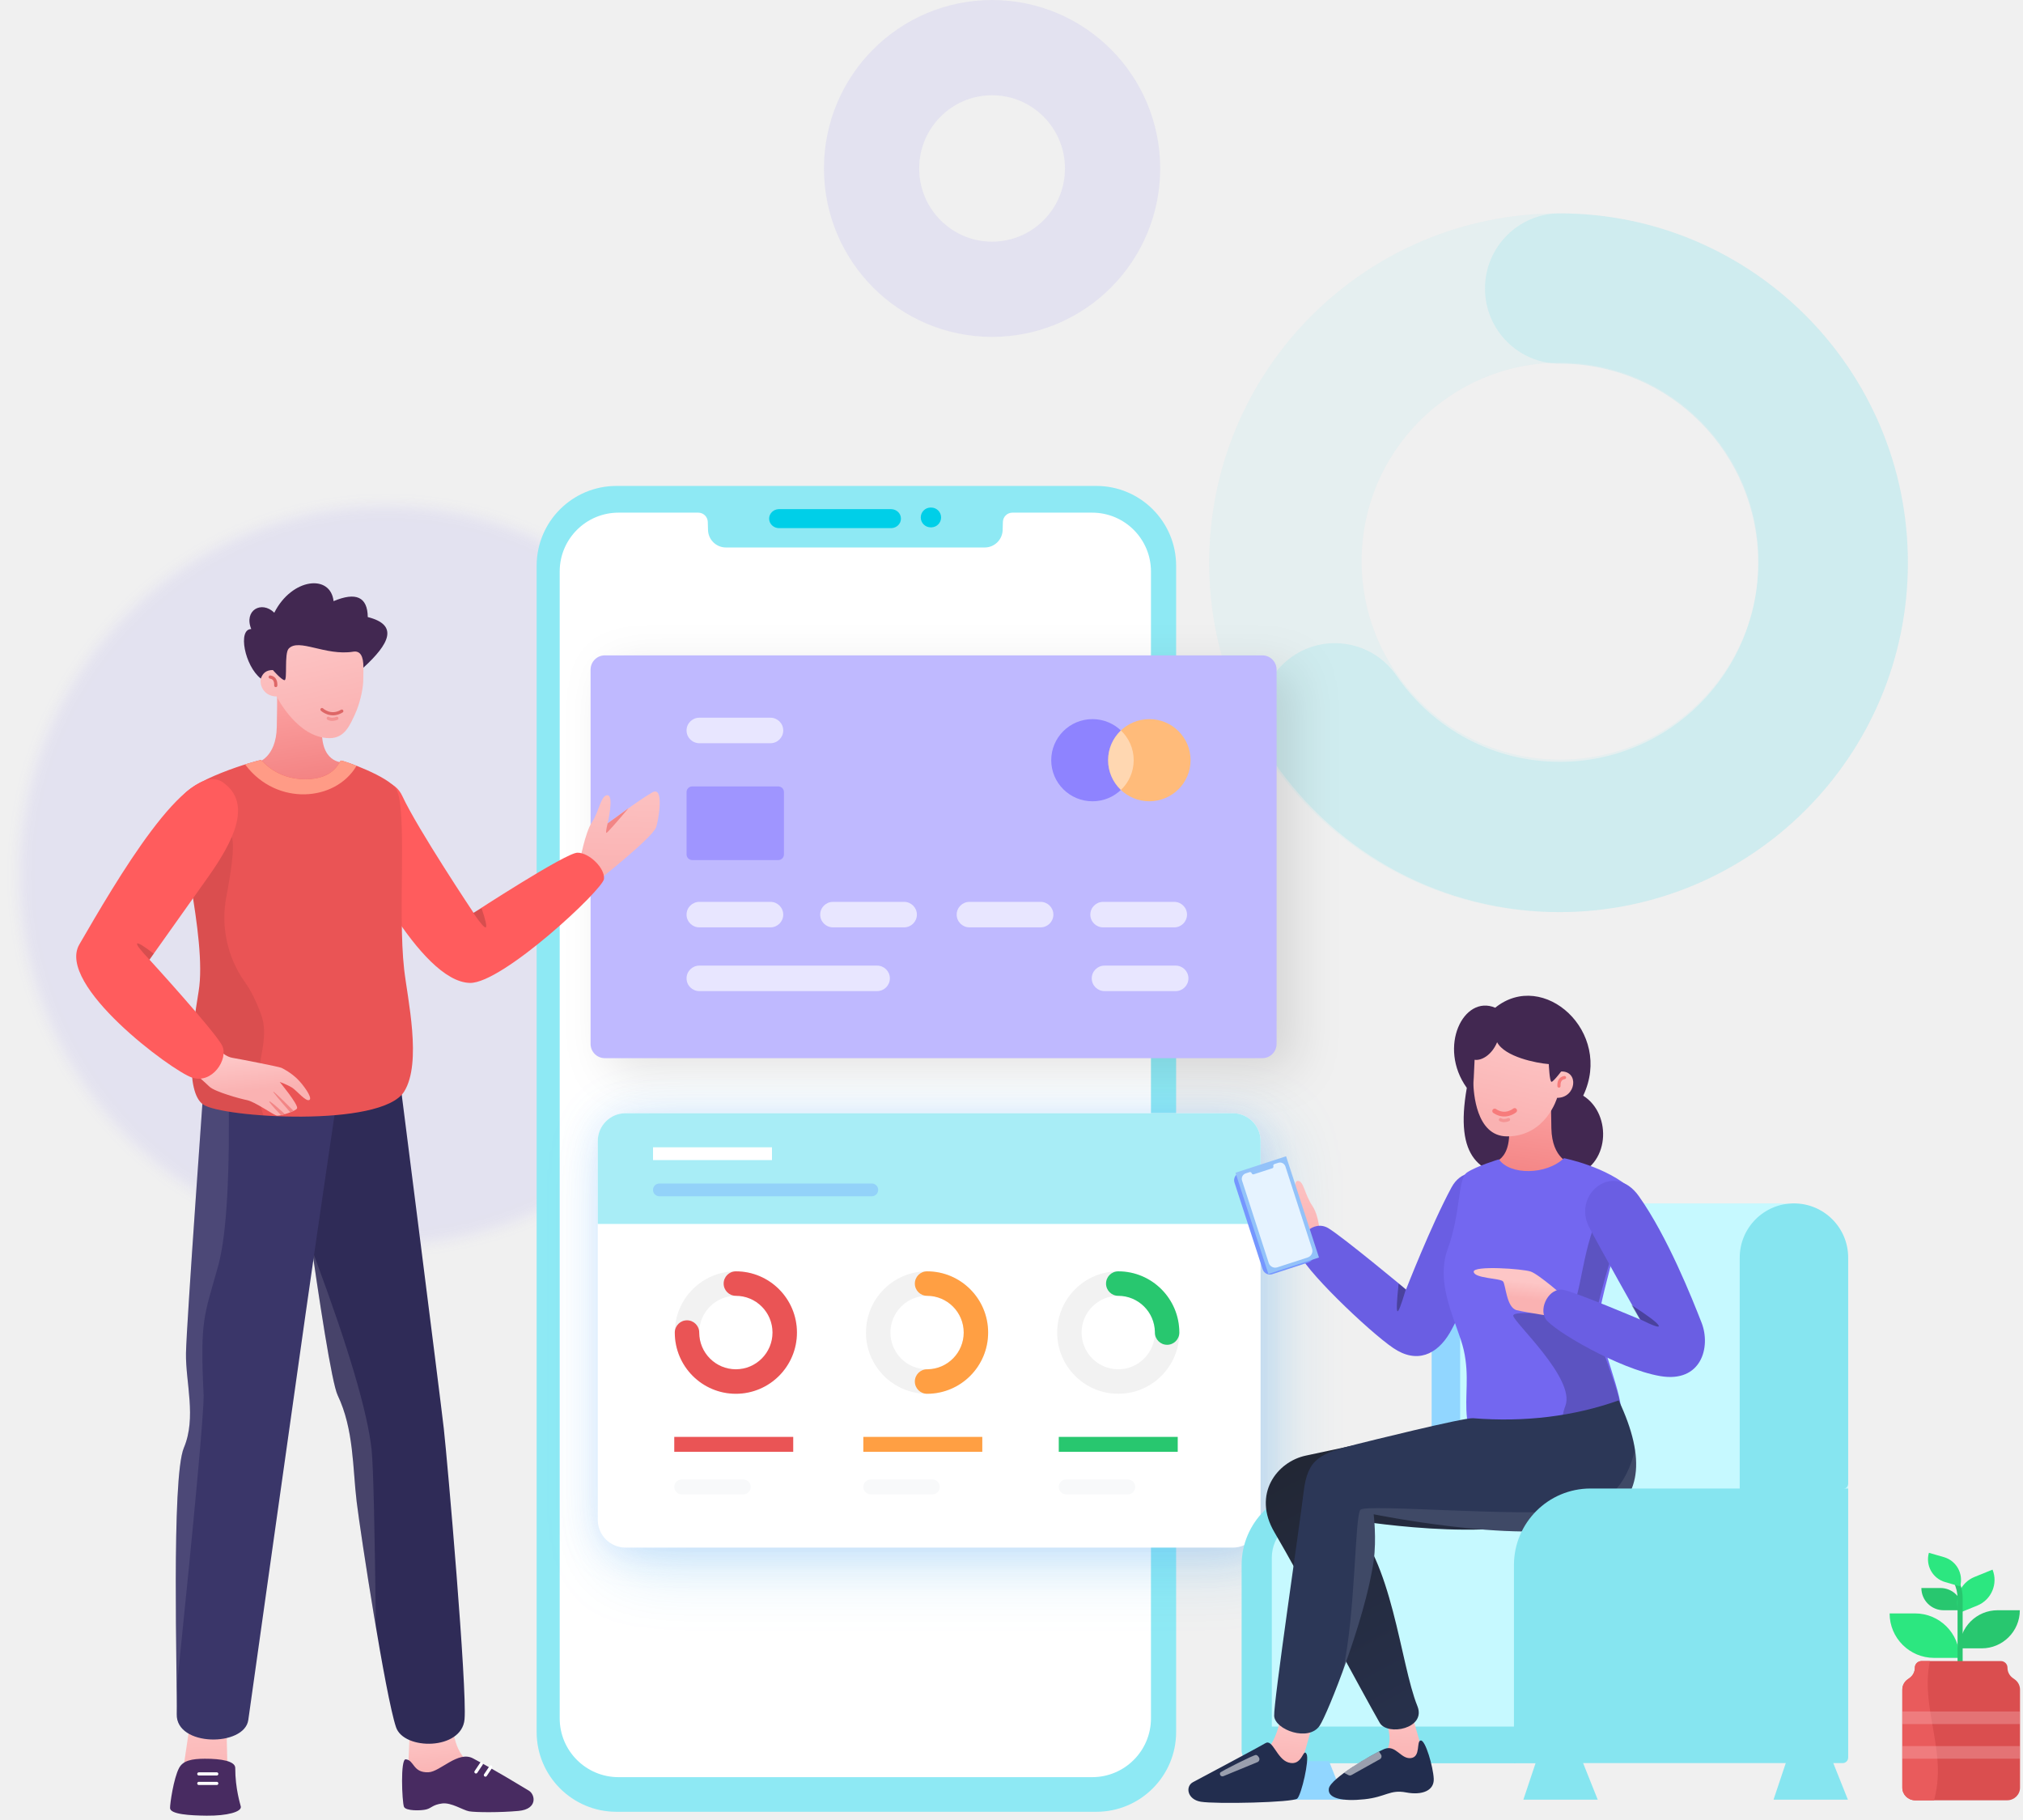
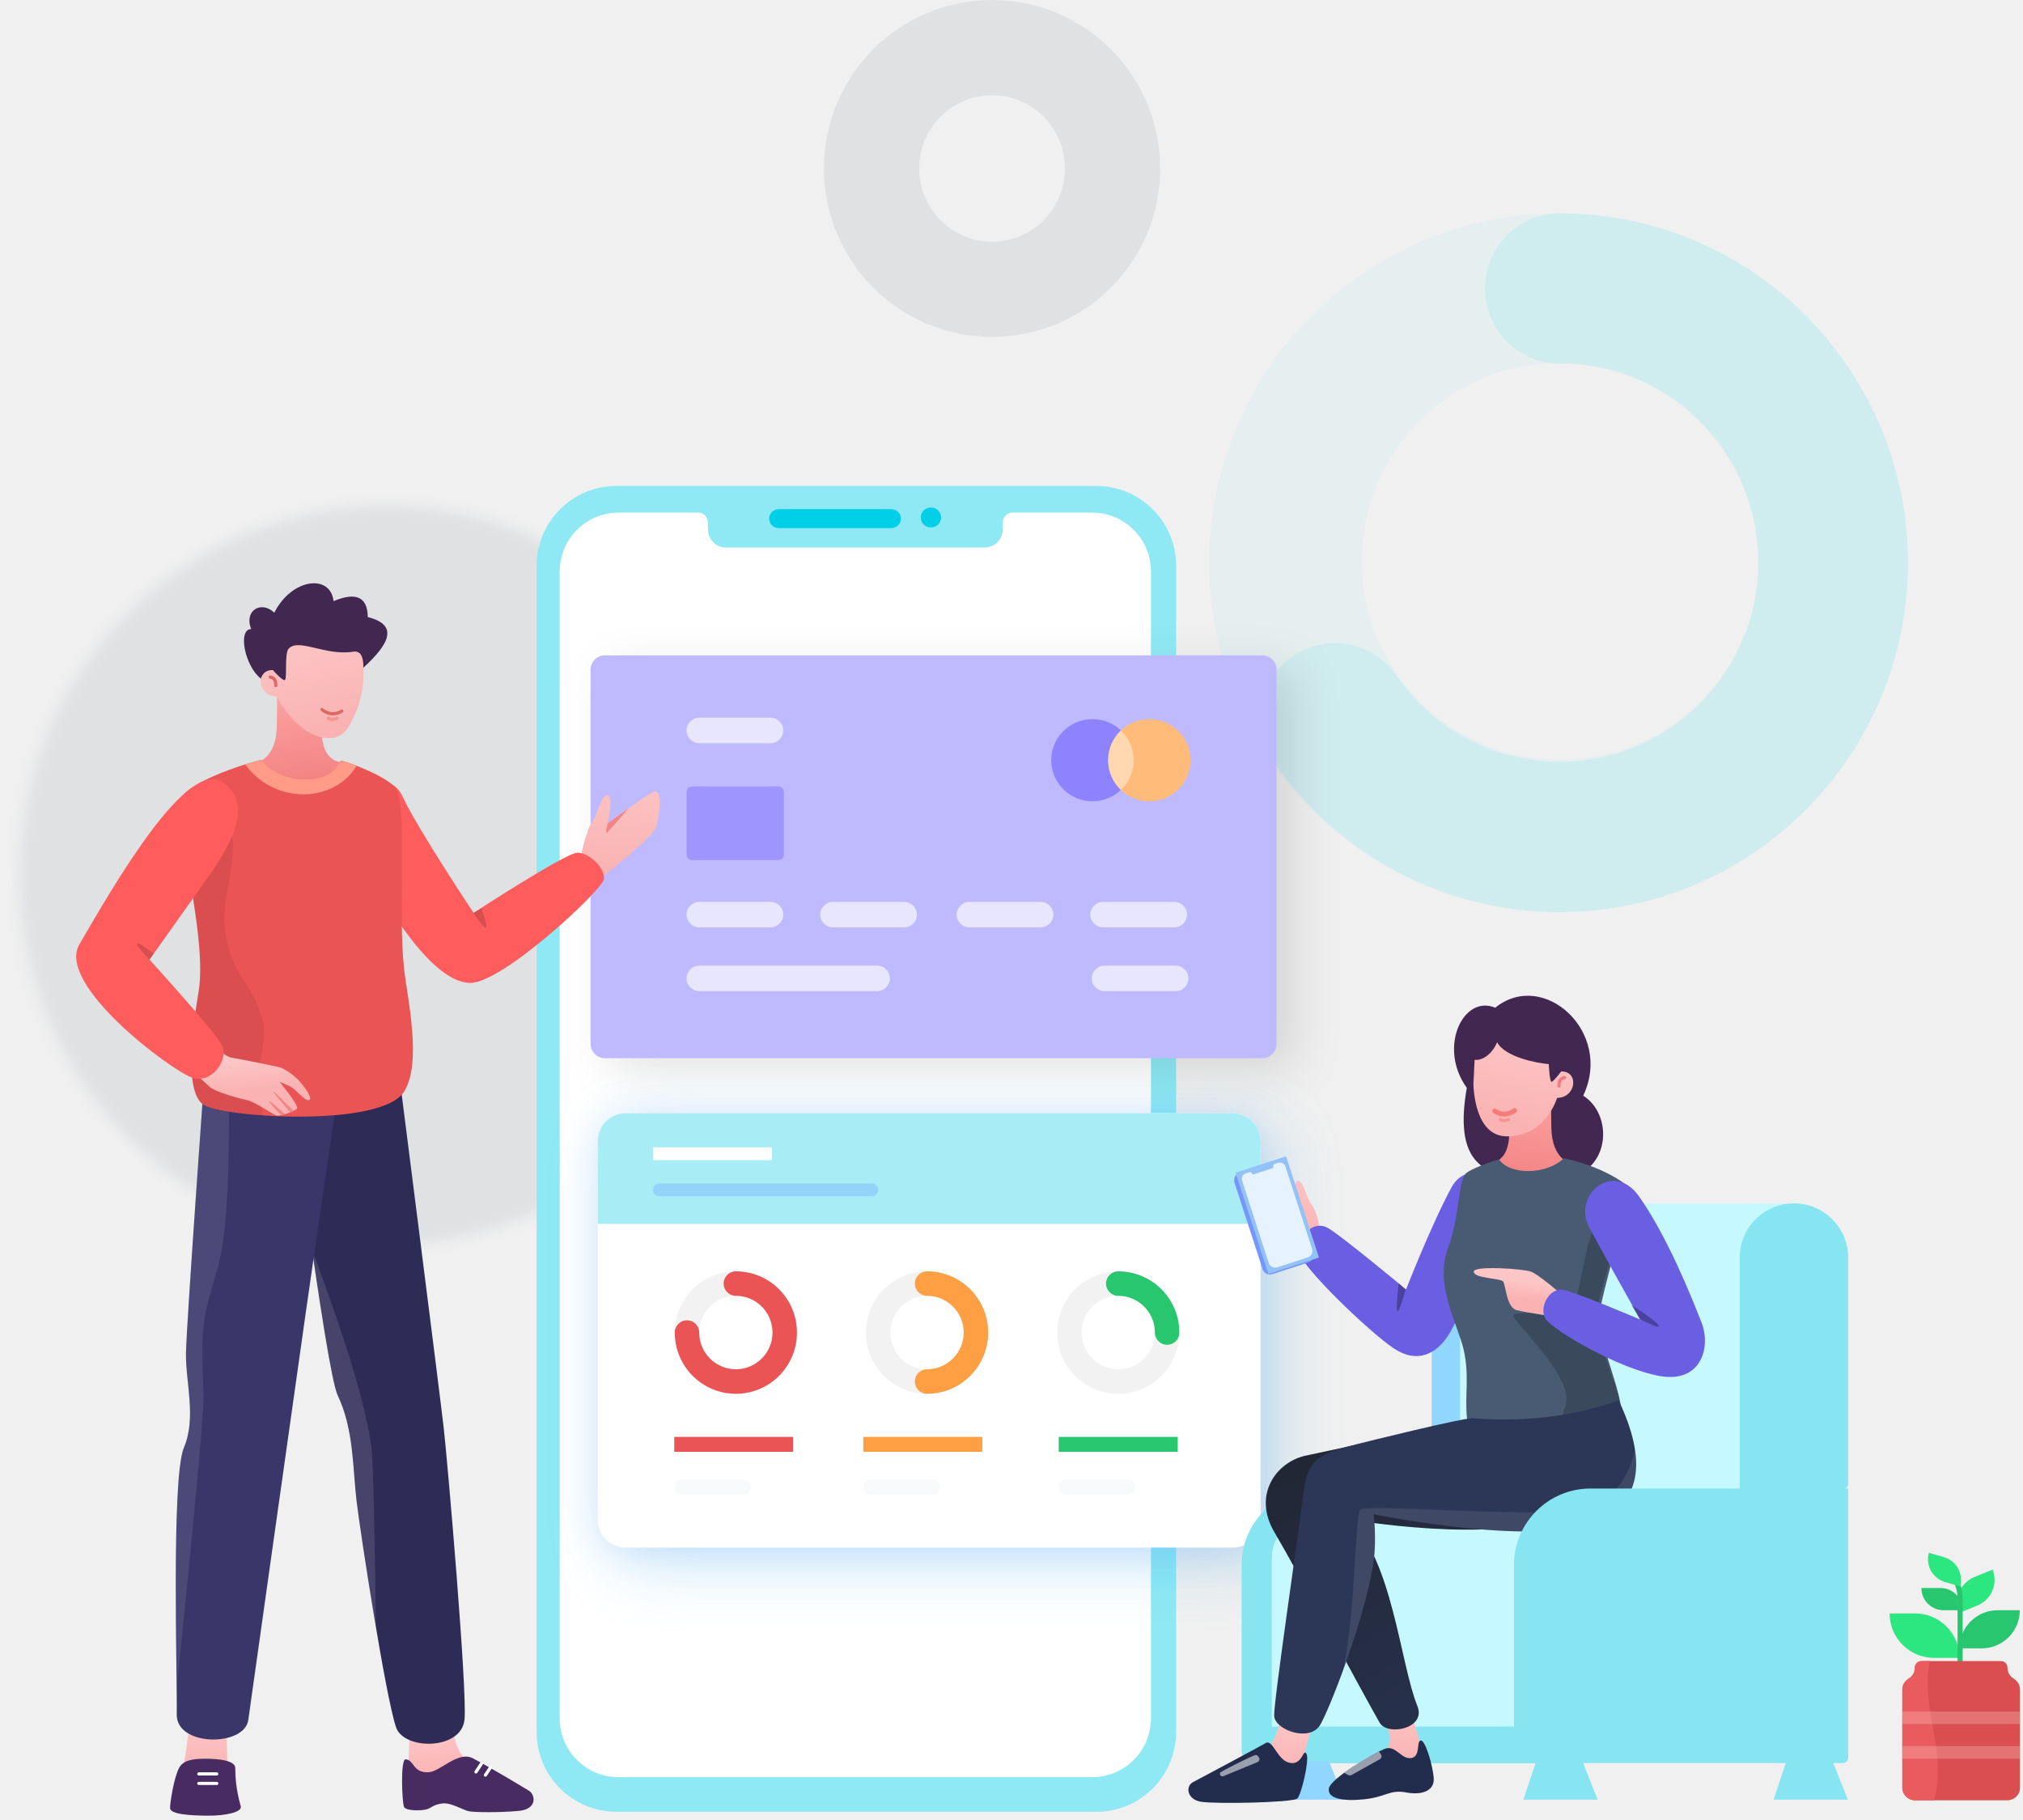
<svg xmlns="http://www.w3.org/2000/svg" xmlns:xlink="http://www.w3.org/1999/xlink" width="637px" height="573px" viewBox="0 0 637 573" version="1.1">
  <defs>
    <filter x="-2.6%" y="-2.6%" width="105.2%" height="105.2%" filterUnits="objectBoundingBox" id="filter-1">
      <feGaussianBlur stdDeviation="2" in="SourceGraphic" />
    </filter>
    <path d="M18.522,0 L43.63,0 C45.253,-7.42242666e-16 46.582,1.291 46.629,2.913 L46.703,5.483 C46.792,8.537 49.293,10.967 52.348,10.967 L133.831,10.967 C136.886,10.967 139.387,8.537 139.476,5.483 L139.55,2.913 C139.597,1.291 140.926,7.42242666e-16 142.549,0 L167.657,0 C177.886,-1.64974968e-14 186.179,8.293 186.179,18.522 L186.179,379.621 C186.179,389.85 177.886,398.143 167.657,398.143 L18.522,398.143 C8.293,398.143 4.01575893e-14,389.85 0,379.621 L0,18.522 C-1.25274242e-15,8.293 8.293,-1.67360005e-15 18.522,0 Z" id="path-2" />
    <path d="M8.757,0 L199.945,0 C204.781,-8.88398904e-16 208.702,3.921 208.702,8.757 L208.702,128.011 C208.702,132.847 204.781,136.768 199.945,136.768 L8.757,136.768 C3.921,136.768 4.14497961e-15,132.847 0,128.011 L0,8.757 C-5.92265936e-16,3.921 3.921,-2.66431478e-15 8.757,0 Z" id="path-4" />
    <filter x="-13.2%" y="-20.1%" width="131.1%" height="147.5%" filterUnits="objectBoundingBox" id="filter-6">
      <feOffset dx="5" dy="5" in="SourceAlpha" result="shadowOffsetOuter1" />
      <feGaussianBlur stdDeviation="10" in="shadowOffsetOuter1" result="shadowBlurOuter1" />
      <feColorMatrix values="0 0 0 0 0.076   0 0 0 0 0.583   0 0 0 0 0.879  0 0 0 0.229 0" type="matrix" in="shadowBlurOuter1" result="shadowMatrixOuter1" />
      <feOffset dx="0" dy="1" in="SourceAlpha" result="shadowOffsetOuter2" />
      <feGaussianBlur stdDeviation="5.5" in="shadowOffsetOuter2" result="shadowBlurOuter2" />
      <feColorMatrix values="0 0 0 0 0.504   0 0 0 0 0.7   0 0 0 0 1  0 0 0 0.234 0" type="matrix" in="shadowBlurOuter2" result="shadowMatrixOuter2" />
      <feMerge>
        <feMergeNode in="shadowMatrixOuter1" />
        <feMergeNode in="shadowMatrixOuter2" />
      </feMerge>
    </filter>
    <path d="M4.477,0 L211.527,0 C214,0 216.004,2.01 216.004,4.489 L216.004,122.332 C216.004,124.811 214,126.821 211.527,126.821 L4.477,126.821 C2.004,126.821 0,124.811 0,122.332 L0,4.489 C0,2.01 2.004,0 4.477,0 Z" id="path-7" />
    <filter x="-8.3%" y="-15.8%" width="122.2%" height="137.8%" filterUnits="objectBoundingBox" id="filter-8">
      <feOffset dx="6" dy="4" in="SourceAlpha" result="shadowOffsetOuter1" />
      <feGaussianBlur stdDeviation="7" in="shadowOffsetOuter1" result="shadowBlurOuter1" />
      <feColorMatrix values="0 0 0 0 0.019   0 0 0 0 0.019   0 0 0 0 0.019  0 0 0 0.11 0" type="matrix" in="shadowBlurOuter1" />
    </filter>
    <linearGradient x1="42.314%" y1="12.634%" x2="50%" y2="69.619%" id="linearGradient-9">
      <stop stop-color="#FDC6C6" offset="0%" />
      <stop stop-color="#FAB2B2" offset="100%" />
    </linearGradient>
    <linearGradient x1="46.204%" y1="-28.186%" x2="50%" y2="91.05%" id="linearGradient-10">
      <stop stop-color="#FDC6C6" offset="0%" />
      <stop stop-color="#FAB2B2" offset="100%" />
    </linearGradient>
    <linearGradient x1="44.814%" y1="-28.186%" x2="62.814%" y2="121.547%" id="linearGradient-11">
      <stop stop-color="#FFAFAF" offset="0%" />
      <stop stop-color="#F07777" offset="100%" />
    </linearGradient>
    <linearGradient x1="31.713%" y1="-6.917%" x2="55.144%" y2="91.235%" id="linearGradient-12">
      <stop stop-color="#FDC6C6" offset="0%" />
      <stop stop-color="#FAB2B2" offset="100%" />
    </linearGradient>
    <linearGradient x1="45.013%" y1="-28.186%" x2="50%" y2="91.05%" id="linearGradient-13">
      <stop stop-color="#FDC6C6" offset="0%" />
      <stop stop-color="#FAB2B2" offset="100%" />
    </linearGradient>
    <linearGradient x1="42.314%" y1="21.163%" x2="50%" y2="65.141%" id="linearGradient-14">
      <stop stop-color="#FDC6C6" offset="0%" />
      <stop stop-color="#FAB2B2" offset="100%" />
    </linearGradient>
    <linearGradient x1="45.136%" y1="-28.186%" x2="62.018%" y2="121.547%" id="linearGradient-15">
      <stop stop-color="#FFAFAF" offset="0%" />
      <stop stop-color="#F07777" offset="100%" />
    </linearGradient>
    <linearGradient x1="31.713%" y1="-6.206%" x2="55.144%" y2="90.72%" id="linearGradient-16">
      <stop stop-color="#FDC6C6" offset="0%" />
      <stop stop-color="#FAB2B2" offset="100%" />
    </linearGradient>
    <linearGradient x1="42.314%" y1="-3.86%" x2="50%" y2="78.278%" id="linearGradient-17">
      <stop stop-color="#FDC6C6" offset="0%" />
      <stop stop-color="#FAB2B2" offset="100%" />
    </linearGradient>
    <linearGradient x1="28.503%" y1="98.643%" x2="77.061%" y2="9.204%" id="linearGradient-18">
      <stop stop-color="#28324F" offset="0%" />
      <stop stop-color="#222735" offset="100%" />
    </linearGradient>
    <linearGradient x1="44.359%" y1="-28.186%" x2="50%" y2="91.05%" id="linearGradient-19">
      <stop stop-color="#FDC6C6" offset="0%" />
      <stop stop-color="#FAB2B2" offset="100%" />
    </linearGradient>
    <linearGradient x1="42.314%" y1="28.062%" x2="50%" y2="61.518%" id="linearGradient-20">
      <stop stop-color="#FDC6C6" offset="0%" />
      <stop stop-color="#FAB2B2" offset="100%" />
    </linearGradient>
    <linearGradient x1="42.314%" y1="8.536%" x2="50%" y2="71.77%" id="linearGradient-21">
      <stop stop-color="#FDC6C6" offset="0%" />
      <stop stop-color="#FAB2B2" offset="100%" />
    </linearGradient>
    <path d="M6.059,0 L31.005,0 C32.17,0 33.115,0.925 33.115,2.067 L33.115,2.126 C33.115,3.388 33.728,4.574 34.767,5.322 L35.413,5.788 C36.451,6.535 37.065,7.722 37.065,8.984 L37.065,39.872 C37.065,42.063 35.251,43.839 33.014,43.839 L4.051,43.839 C1.814,43.839 1.86636192e-13,42.063 1.86636192e-13,39.872 L1.86636192e-13,8.984 C1.86636192e-13,7.722 0.613,6.535 1.651,5.788 L2.298,5.322 C3.267,4.624 3.866,3.544 3.941,2.377 L3.95,2.067 C3.95,0.925 4.894,0 6.059,0 Z" id="path-22" />
  </defs>
  <g id="📝-Pages-New" stroke="none" stroke-width="1" fill="none" fill-rule="evenodd">
    <g id="Reset-Password" transform="translate(-139, -246)">
      <g id="Illustration" transform="translate(145, 261)">
        <g id="Shape">
-           <ellipse id="Oval" fill="#7367F0" opacity="0.1" filter="url(#filter-1)" cx="115.531" cy="260.607" rx="115.531" ry="116.393" />
+           <ellipse id="Oval" fill="#495B73" opacity="0.1" filter="url(#filter-1)" cx="115.531" cy="260.607" rx="115.531" ry="116.393" />
          <path d="M484.75,52.185 C423.999,52.185 374.75,101.434 374.75,162.185 C374.75,222.937 423.999,272.185 484.75,272.185 C545.501,272.185 594.75,222.937 594.75,162.185 C594.75,101.434 545.501,52.185 484.75,52.185 Z M485.25,99.185 C519.768,99.185 547.75,127.167 547.75,161.685 C547.75,196.203 519.768,224.185 485.25,224.185 C450.732,224.185 422.75,196.203 422.75,161.685 C422.75,127.167 450.732,99.185 485.25,99.185 Z" id="Oval" fill="#00CFE8" fill-rule="nonzero" opacity="0.05" />
-           <ellipse id="Oval" stroke="#7367F0" stroke-width="30" opacity="0.1" cx="306.383" cy="38.041" rx="37.944" ry="38.041" />
+           <ellipse id="Oval" stroke="#495B73" stroke-width="30" opacity="0.1" cx="306.383" cy="38.041" rx="37.944" ry="38.041" />
          <path d="M485.165,52.185 C545.687,52.185 594.75,101.434 594.75,162.185 C594.75,222.937 545.687,272.185 485.165,272.185 C448.704,272.185 415.237,254.153 394.923,224.605 C387.53,213.852 390.221,199.12 400.933,191.699 C411.538,184.353 426.029,186.927 433.491,197.412 L433.715,197.733 C445.321,214.614 464.362,224.873 485.165,224.873 C519.656,224.873 547.617,196.807 547.617,162.185 C547.617,127.91 520.213,100.059 486.198,99.505 L485.165,99.497 C472.15,99.497 461.598,88.906 461.598,75.841 C461.598,62.776 472.15,52.185 485.165,52.185 Z" id="Path" fill="#00CFE8" fill-rule="nonzero" opacity="0.1" />
        </g>
        <g id="Mobile-Banking-App" transform="translate(18, 138)">
          <g id="Phone3" transform="translate(144.9749, 0)">
            <path d="M25.137,0 L176.227,0 C190.109,-1.13278991e-14 201.364,11.254 201.364,25.137 L201.364,392.323 C201.364,406.206 190.109,417.46 176.227,417.46 L25.137,417.46 C11.254,417.46 -2.31133716e-14,406.206 -2.83662357e-14,392.323 L-2.83662357e-14,25.137 C-2.65136725e-14,11.254 11.254,6.10293932e-15 25.137,0 Z" id="Rectangle" fill="#8EE9F4" />
            <g id="Group-48" transform="translate(7.262298, 8.412419)">
              <mask id="mask-3" fill="white">
                <use xlink:href="#path-2" />
              </mask>
              <use id="Rectangle" fill="#FFFFFF" xlink:href="#path-2" />
              <ellipse id="Oval" fill-opacity="0.549" fill="#E97EFF" mask="url(#mask-3)" cx="70.585" cy="242.325" rx="15.969" ry="15.951" />
              <path d="M27.913,68.354 L159.667,68.354 C162.558,68.354 164.901,70.698 164.901,73.588 C164.901,76.479 162.558,78.822 159.667,78.822 L27.913,78.822 C25.023,78.822 22.679,76.479 22.679,73.588 C22.679,70.698 25.023,68.354 27.913,68.354 Z" id="Rectangle" fill-opacity="0.549" fill="#E97EFF" mask="url(#mask-3)" />
            </g>
            <path d="M111.597,7.308 C113.319,7.308 114.715,8.647 114.715,10.299 C114.715,11.914 113.38,13.231 111.711,13.288 L111.597,13.29 L76.329,13.29 C74.607,13.29 73.211,11.951 73.211,10.299 C73.211,8.684 74.546,7.368 76.215,7.31 L76.329,7.308 L111.597,7.308 Z" id="Path" fill="#00CFE8" fill-rule="nonzero" />
            <path d="M124.236,6.81 C125.958,6.81 127.355,8.205 127.355,9.925 C127.355,11.608 126.02,12.979 124.35,13.039 L124.236,13.041 L124.072,13.041 C122.35,13.041 120.953,11.646 120.953,9.925 C120.953,8.243 122.288,6.872 123.958,6.812 L124.072,6.81 L124.236,6.81 Z" id="Path" fill="#00CFE8" fill-rule="nonzero" />
          </g>
          <g id="BoardPieChart" transform="translate(164.2294, 197.5135)">
            <mask id="mask-5" fill="white">
              <use xlink:href="#path-4" />
            </mask>
            <g id="Rectangle">
              <use fill="black" fill-opacity="1" filter="url(#filter-6)" xlink:href="#path-4" />
              <use fill="#FFFFFF" fill-rule="evenodd" xlink:href="#path-4" />
            </g>
            <polygon id="Rectangle" fill="#A8EDF6" mask="url(#mask-5)" points="-4.682 -5.363 214.053 -5.363 214.053 34.862 -4.682 34.862" />
            <path d="M19.403,22.124 L86.286,22.124 C87.396,22.124 88.297,23.025 88.297,24.135 C88.297,25.246 87.396,26.147 86.286,26.147 L19.403,26.147 C18.292,26.147 17.392,25.246 17.392,24.135 C17.392,23.025 18.292,22.124 19.403,22.124 Z" id="Rectangle" fill="#6FA3FF" opacity="0.366" mask="url(#mask-5)" />
            <rect id="Rectangle" fill="#FFFFFF" mask="url(#mask-5)" x="17.392" y="10.727" width="37.459" height="4.023" />
            <rect id="Rectangle" fill="#EA5455" mask="url(#mask-5)" x="24.081" y="101.905" width="37.459" height="4.693" />
            <path d="M26.427,115.314 L45.815,115.314 C47.111,115.314 48.162,116.365 48.162,117.66 C48.162,118.956 47.111,120.007 45.815,120.007 L26.427,120.007 C25.132,120.007 24.081,118.956 24.081,117.66 C24.081,116.365 25.132,115.314 26.427,115.314 Z" id="Rectangle" fill="#F8F9FA" mask="url(#mask-5)" />
            <rect id="Rectangle" fill="#FF9F43" fill-rule="nonzero" mask="url(#mask-5)" x="83.615" y="101.905" width="37.459" height="4.693" />
            <path d="M85.961,115.314 L105.349,115.314 C106.645,115.314 107.695,116.365 107.695,117.66 C107.695,118.956 106.645,120.007 105.349,120.007 L85.961,120.007 C84.665,120.007 83.615,118.956 83.615,117.66 C83.615,116.365 84.665,115.314 85.961,115.314 Z" id="Rectangle" fill="#F8F9FA" mask="url(#mask-5)" />
            <rect id="Rectangle" fill="#28C76F" mask="url(#mask-5)" x="145.155" y="101.905" width="37.459" height="4.693" />
            <path d="M147.501,115.314 L166.889,115.314 C168.185,115.314 169.236,116.365 169.236,117.66 C169.236,118.956 168.185,120.007 166.889,120.007 L147.501,120.007 C146.205,120.007 145.155,118.956 145.155,117.66 C145.155,116.365 146.205,115.314 147.501,115.314 Z" id="Rectangle" fill="#F8F9FA" mask="url(#mask-5)" />
            <g id="Group-37" mask="url(#mask-5)">
              <g transform="translate(24.08098, 52.96396)" id="Group-5">
                <g transform="translate(0.167229, 0.167607)" />
              </g>
            </g>
            <g id="Group-3" mask="url(#mask-5)">
              <g transform="translate(144.6531, 49.77942)">
                <path d="M19.231,38.55 C29.853,38.55 38.463,29.92 38.463,19.275 C38.463,8.63 29.853,0 19.231,0 C8.61,0 0,8.63 0,19.275 C0,29.92 8.61,38.55 19.231,38.55 Z M19.231,30.84 C12.859,30.84 7.693,25.662 7.693,19.275 C7.693,12.888 12.859,7.71 19.231,7.71 C25.604,7.71 30.77,12.888 30.77,19.275 C30.77,25.662 25.604,30.84 19.231,30.84 Z" id="Oval" fill="#F2F2F2" />
                <path d="M38.463,19.275 C38.463,8.63 29.853,0 19.231,0 C17.107,0 15.385,1.726 15.385,3.855 C15.385,5.984 17.107,7.71 19.231,7.71 C25.532,7.71 30.653,12.771 30.768,19.058 L30.77,19.275 C30.77,21.404 32.492,23.13 34.616,23.13 C36.741,23.13 38.463,21.404 38.463,19.275 Z" id="Path" fill="#28C76F" />
              </g>
            </g>
            <g id="Group-4" mask="url(#mask-5)">
              <g transform="translate(84.45066, 49.77942)">
                <path d="M19.231,38.55 C29.853,38.55 38.463,29.92 38.463,19.275 C38.463,8.63 29.853,0 19.231,0 C8.61,0 0,8.63 0,19.275 C0,29.92 8.61,38.55 19.231,38.55 Z M19.231,30.84 C12.859,30.84 7.693,25.662 7.693,19.275 C7.693,12.888 12.859,7.71 19.231,7.71 C25.604,7.71 30.77,12.888 30.77,19.275 C30.77,25.662 25.604,30.84 19.231,30.84 Z" id="Oval" fill="#F2F2F2" fill-rule="evenodd" />
                <path d="M19.231,38.55 C29.853,38.55 38.463,29.92 38.463,19.275 C38.463,8.63 29.853,0 19.231,0 C17.107,0 15.385,1.726 15.385,3.855 C15.385,5.984 17.107,7.71 19.231,7.71 C25.604,7.71 30.77,12.888 30.77,19.275 C30.77,25.589 25.721,30.722 19.448,30.838 L19.231,30.84 C17.107,30.84 15.385,32.566 15.385,34.695 C15.385,36.824 17.107,38.55 19.231,38.55 Z" id="Path" fill="#FF9F43" fill-rule="nonzero" />
              </g>
            </g>
            <g id="Group-6" mask="url(#mask-5)">
              <g transform="translate(24.24821, 49.77942)">
                <path d="M19.231,38.55 C29.853,38.55 38.463,29.92 38.463,19.275 C38.463,8.63 29.853,0 19.231,0 C8.61,0 0,8.63 0,19.275 C0,29.92 8.61,38.55 19.231,38.55 Z M19.231,30.84 C12.859,30.84 7.693,25.662 7.693,19.275 C7.693,12.888 12.859,7.71 19.231,7.71 C25.604,7.71 30.77,12.888 30.77,19.275 C30.77,25.662 25.604,30.84 19.231,30.84 Z" id="Oval" fill="#F2F2F2" />
                <path d="M0,19.275 C0,29.92 8.61,38.55 19.231,38.55 C29.853,38.55 38.463,29.92 38.463,19.275 C38.463,8.63 29.853,0 19.231,0 C17.107,0 15.385,1.726 15.385,3.855 C15.385,5.984 17.107,7.71 19.231,7.71 C25.604,7.71 30.77,12.888 30.77,19.275 C30.77,25.662 25.604,30.84 19.231,30.84 C12.859,30.84 7.693,25.662 7.693,19.275 C7.693,17.146 5.971,15.42 3.846,15.42 C1.722,15.42 0,17.146 0,19.275 Z" id="Path" fill="#EA5455" />
              </g>
            </g>
          </g>
          <g id="VisaCard2" transform="translate(161.9642, 53.35135)">
            <g id="Rectangle">
              <use fill="black" fill-opacity="1" filter="url(#filter-8)" xlink:href="#path-7" />
              <use fill="#BFB9FF" fill-rule="evenodd" xlink:href="#path-7" />
            </g>
            <g id="Group-46" transform="translate(30.2182, 18.95627)">
              <g id="Group-45" transform="translate(0, 1.115074)">
                <g id="Group-43" transform="translate(114.8291, 0)">
                  <ellipse id="Oval" fill="#8E83FF" cx="12.983" cy="12.935" rx="12.983" ry="12.935" />
                  <ellipse id="Oval-Copy-10" fill="#FFBB7A" cx="30.89" cy="12.935" rx="12.983" ry="12.935" />
                  <path d="M21.819,3.681 L21.938,3.57 C24.419,5.926 25.965,9.25 25.965,12.935 C25.965,16.619 24.419,19.944 21.938,22.3 C19.454,19.945 17.907,16.62 17.907,12.935 C17.907,9.308 19.405,6.03 21.819,3.681 L21.938,3.57 L21.819,3.681 Z" id="Path" fill-opacity="0.416" fill="#FFFFFF" />
                </g>
                <path d="M1.791,21.186 L28.875,21.186 C29.864,21.186 30.666,21.985 30.666,22.971 L30.666,42.596 C30.666,43.581 29.864,44.38 28.875,44.38 L1.791,44.38 C0.802,44.38 4.97021279e-14,43.581 4.97021279e-14,42.596 L4.97021279e-14,22.971 C4.97021279e-14,21.985 0.802,21.186 1.791,21.186 Z" id="Rectangle" fill="#9F95FF" />
              </g>
              <g id="Group-44" transform="translate(0, 0.669045)" fill="#FFFFFF" fill-opacity="0.647">
                <path d="M4.029,57.984 L26.413,57.984 C28.638,57.984 30.442,59.781 30.442,61.998 C30.442,64.215 28.638,66.012 26.413,66.012 L4.029,66.012 C1.804,66.012 -1.03380426e-13,64.215 -1.03380426e-13,61.998 C-1.03380426e-13,59.781 1.804,57.984 4.029,57.984 Z" id="Rectangle" />
                <path d="M4.029,78.055 L59.989,78.055 C62.214,78.055 64.018,79.852 64.018,82.069 C64.018,84.286 62.214,86.084 59.989,86.084 L4.029,86.084 C1.804,86.084 -9.94042559e-14,84.286 -9.94042559e-14,82.069 C-9.94042559e-14,79.852 1.804,78.055 4.029,78.055 Z" id="Rectangle" />
                <path d="M131.617,78.055 L154.001,78.055 C156.226,78.055 158.03,79.852 158.03,82.069 C158.03,84.286 156.226,86.084 154.001,86.084 L131.617,86.084 C129.392,86.084 127.588,84.286 127.588,82.069 C127.588,79.852 129.392,78.055 131.617,78.055 Z" id="Rectangle" />
                <path d="M4.029,0 L26.413,0 C28.638,0 30.442,1.797 30.442,4.014 C30.442,6.231 28.638,8.029 26.413,8.029 L4.029,8.029 C1.804,8.029 0,6.231 0,4.014 C0,1.797 1.804,0 4.029,0 Z" id="Rectangle" />
                <path d="M46.111,57.984 L68.495,57.984 C70.72,57.984 72.524,59.781 72.524,61.998 C72.524,64.215 70.72,66.012 68.495,66.012 L46.111,66.012 C43.886,66.012 42.082,64.215 42.082,61.998 C42.082,59.781 43.886,57.984 46.111,57.984 Z" id="Rectangle-Copy-38" />
                <path d="M89.088,57.984 L111.472,57.984 C113.697,57.984 115.501,59.781 115.501,61.998 C115.501,64.215 113.697,66.012 111.472,66.012 L89.088,66.012 C86.863,66.012 85.059,64.215 85.059,61.998 C85.059,59.781 86.863,57.984 89.088,57.984 Z" id="Rectangle-Copy-39" />
                <path d="M131.169,57.984 L153.553,57.984 C155.778,57.984 157.582,59.781 157.582,61.998 C157.582,64.215 155.778,66.012 153.553,66.012 L131.169,66.012 C128.944,66.012 127.14,64.215 127.14,61.998 C127.14,59.781 128.944,57.984 131.169,57.984 Z" id="Rectangle-Copy-40" />
              </g>
            </g>
          </g>
          <g id="Men1.1" transform="translate(0, 30.64865)">
            <g id="LLeg" transform="translate(66.42274, 149.2404)">
              <path d="M52.059,209.111 C52.059,209.111 51.905,218.968 57.959,222.469 C64.011,225.97 73.389,232.476 73.389,232.476 L37.714,233.685 L38.731,209.022 L52.059,209.111 Z" id="Path" fill="url(#linearGradient-9)" />
              <path d="M37.338,221.046 C40.097,221.331 39.494,225.321 44.5,225.127 C48.147,224.985 53.835,218.259 58.514,220.75 C65.656,224.553 74.03,229.681 76.084,230.902 C78.137,232.123 78.948,236.729 72.881,237.294 C67.078,237.835 59.246,237.775 57.284,237.417 C55.322,237.06 51.682,234.557 48.754,234.957 C45.826,235.358 45.493,236.367 43.857,236.814 C42.22,237.261 37.281,237.358 36.769,235.979 C36.181,234.397 35.592,220.867 37.338,221.046 Z" id="Path" fill="#482B61" />
              <path d="M34.573,-1.98621069e-14 C34.573,-1.98621069e-14 48.182,106.815 49.32,116.917 C50.457,127.019 56.705,198.882 55.85,208.467 C54.979,218.229 36.717,218.282 34.267,210.917 C30.914,200.835 23.162,150.452 21.88,139.93 C20.598,129.409 21.048,117.194 15.896,106.42 C12.207,98.707 -3.4583696e-14,2.739 -3.4583696e-14,2.739 L34.573,-1.98621069e-14 Z" id="Path" fill="#2F2B57" />
              <path d="M26.574,123.435 L26.623,123.915 C27.142,129.495 27.578,147.976 27.929,179.36 L27.146,174.673 C24.689,159.809 22.508,145.085 21.88,139.93 C20.625,129.628 21.03,117.702 16.211,107.095 L15.896,106.42 C14.272,103.026 10.999,82.537 7.842,60.658 L8.834,63.312 C19.372,91.653 25.286,111.695 26.574,123.435 Z" id="Path" fill-opacity="0.192" fill="#FFFFFF" opacity="0.591" />
              <line x1="61.152" y1="222.465" x2="59.445" y2="225.018" id="Path-10" stroke="#FFFFFF" stroke-linecap="round" />
              <line x1="64.132" y1="223.463" x2="62.425" y2="226.017" id="Path-10" stroke="#FFFFFF" stroke-linecap="round" />
            </g>
            <g id="RLeg" transform="translate(29.16793, 151.8545)">
              <polygon id="Path" fill="url(#linearGradient-10)" points="6.418 208.758 3.226 230.314 18.657 230.236 18.152 208.357" />
              <path d="M0.382,233.802 C0.331,232.544 1.502,224.387 3.226,221.157 C4.476,218.814 7.249,218.265 11.306,218.249 C16.539,218.229 20.913,219.02 20.907,221.157 C20.888,227.696 22.546,232.725 22.658,233.299 C22.985,234.985 18.305,236.243 11.912,236.179 C6.679,236.127 0.463,235.763 0.382,233.802 Z" id="Path" fill="#482B61" />
              <path d="M54.336,0.893 C54.336,0.893 47.26,48.566 42.978,78.73 C38.769,108.37 26.305,196.782 25.018,206.037 C23.835,214.533 2.254,214.533 2.481,204.243 C2.708,193.953 0.71,129.832 4.728,120.338 C8.747,110.844 5.248,99.795 5.394,90.573 C5.541,81.35 11.32,1.509 11.32,1.509 L54.336,0.893 Z" id="Path" fill="#3A3669" />
              <path d="M15.629,62.713 L15.291,63.94 C11.194,78.66 9.78,79.986 10.941,103.464 L10.953,103.941 C10.994,109.848 8.185,140.414 2.526,195.639 L2.5,192.206 C2.302,169.677 1.472,128.942 4.626,120.593 L4.728,120.338 C8.747,110.844 5.248,99.795 5.394,90.573 C5.541,81.35 11.32,1.509 11.32,1.509 L18.702,1.403 L18.778,5.06 C19.309,33.622 18.259,52.84 15.629,62.713 L15.629,62.713 Z" id="Path" fill-opacity="0.192" fill="#FFFFFF" opacity="0.462" />
              <line x1="9.436" y1="223.03" x2="15.085" y2="223.03" id="Path-9" stroke="#FFFFFF" stroke-linecap="round" />
              <line x1="9.436" y1="226.025" x2="15.085" y2="226.025" id="Path-9" stroke="#FFFFFF" stroke-linecap="round" />
            </g>
            <g id="Head" transform="translate(52.24105, 0)">
              <path d="M4.794,56.429 C4.794,56.429 10.705,55.035 10.91,45.3 C11.115,35.565 10.971,32.243 10.971,32.243 L24.985,32.006 C24.985,32.006 25.127,42.855 25.129,46.78 C25.134,57.319 32.441,56.429 32.441,56.429 C32.441,56.429 30.922,64.975 19.124,65.642 C9.913,66.163 4.794,56.429 4.794,56.429 Z" id="Path" fill="url(#linearGradient-11)" />
              <g id="Head1" transform="translate(0.582624, 0)">
                <path d="M9.102,27.322 C3.294,27.096 4.241,35.642 10.275,35.63 C10.275,35.63 16.759,48.735 26.94,48.769 C31.844,48.785 33.445,44.395 34.915,41.313 C36.385,38.231 37.464,33.621 37.554,30.798 C37.65,27.789 37.662,17.901 37.662,17.901 L8.876,17.888 L9.102,27.322 Z" id="Path" fill="url(#linearGradient-12)" />
                <path d="M26.53,42.666 C27.446,43.052 28.464,42.826 29.223,42.382" id="Path" stroke="#F49494" stroke-linecap="round" transform="translate(27.87652, 42.62291) rotate(6) translate(-27.87652, -42.62291) " />
                <path d="M9.682,32.344 C10.049,31.021 9.888,29.867 8.582,29.341" id="Path-8" stroke="#DE6767" stroke-linecap="round" transform="translate(9.217431, 30.84216) rotate(-13) translate(-9.217431, -30.84216) " />
                <path d="M9.102,27.322 C9.102,27.322 11.773,30.42 12.76,30.506 C13.749,30.591 12.623,22.12 14.078,20.577 C17.274,17.186 25.626,22.948 34.408,21.541 C36.578,21.193 37.643,22.873 37.604,26.579 C45.814,19.055 48.791,13.119 38.98,10.64 C38.901,4.271 35.256,2.673 28.208,5.627 C27.266,-2.976 15.088,-1.677 9.544,9.267 C5.532,5.344 -0.108,8.511 2.286,14.415 C-2.035,14.415 0.217,26.024 5.308,30.011 C5.916,28.269 7.026,27.322 9.102,27.322 Z" id="Path" fill="#422851" />
                <path d="M24.764,38.962 C24.764,38.962 26.759,42.204 30.664,41.045" id="Path" stroke="#DE6767" stroke-linecap="round" transform="translate(27.71392, 40.12866) rotate(-15) translate(-27.71392, -40.12866) " />
              </g>
            </g>
            <g id="LArm" transform="translate(85.16583, 62.32707)">
              <g id="Group-3" transform="translate(85.96644, 17.48897) rotate(4) translate(-85.96644, -17.48897) translate(73.96644, 2.488965)">
                <path d="M-7.94013428e-14,23.728 C-7.94013428e-14,23.728 1.014,14.395 2.982,11.012 C4.949,7.628 5.209,2.157 7.293,2.211 C9.377,2.267 7.91,11.075 7.91,11.075 C7.91,11.075 17.056,3.159 21.261,0.357 C25.097,-2.198 23.728,9.73 23.209,11.275 C21.972,14.952 5.706,29.64 5.706,29.64 C5.706,29.64 0.433,24.522 -7.94013428e-14,23.728 Z" id="Path" fill="url(#linearGradient-13)" />
                <path d="M7.91,11.075 C7.573,13.084 7.523,14.081 7.76,14.064 C7.997,14.047 10.12,11.31 14.127,5.851 L7.91,11.075 Z" id="Path" fill="#F28585" />
              </g>
              <path d="M17.528,4.679 C22.259,14.939 39.955,41.45 39.955,41.45 C39.955,41.45 68.953,22.544 72.643,22.506 C76.333,22.467 81.343,27.363 81.028,30.741 C80.713,34.12 48.963,63.757 38.78,63.507 C22.947,63.119 3.092,21.946 1.053,16.443 C-4.407,1.703 12.913,-5.329 17.528,4.679 Z" id="Path" fill="#FF5C5D" />
              <path d="M39.85,41.431 C42.082,44.701 43.398,46.229 43.798,46.014 C44.198,45.8 43.759,43.801 42.482,40.018 L39.85,41.431 Z" id="Path-5" fill-opacity="0.16" fill="#000000" />
            </g>
            <g id="Body" transform="translate(32.50797, 55.66771)">
              <path d="M0.149,12.98 C-1.337,20.104 8.838,56.008 6.039,72.805 C3.825,86.09 1.711,104.381 7.449,108.443 C13.291,112.577 63.579,115.86 70.747,104.381 C76.434,95.275 71.778,75.079 70.747,65.867 C68.69,47.488 71.796,15.726 68.307,9.23 C66.142,5.2 51.384,0.003 50.83,0.164 C50.276,0.325 48.972,6.035 39.641,6.035 C30.309,6.035 26.189,0.164 25.687,0.003 C25.186,-0.158 1.494,6.535 0.149,12.98 Z" id="Path" fill="#EA5455" />
              <path d="M25.664,3.40471175e-05 L25.687,0.003 C26.189,0.164 30.309,6.035 39.641,6.035 C48.972,6.035 50.276,0.325 50.83,0.164 C51.03,0.106 53.08,0.746 55.721,1.777 L55.709,1.898 C49.039,13.098 30.696,14.479 20.892,1.665 L20.669,1.368 L21.764,1.029 C23.766,0.42 25.199,0.054 25.589,0.006 L25.664,3.40471175e-05 Z" id="Path" fill="#FF9B86" />
              <path d="M0.181,17.928 L1.003,18.042 C9.725,19.29 14.841,21.264 16.349,23.964 C17.339,25.736 16.879,31.728 14.968,41.941 L14.766,43.012 C12.994,52.27 15.02,61.846 20.369,69.572 L20.67,69.999 C22.479,72.53 24.147,75.863 25.673,79.997 C29.214,89.587 21.682,97.667 26.452,111.933 L25.478,111.862 C16.612,111.183 9.441,109.852 7.449,108.443 C1.711,104.381 3.825,86.09 6.039,72.805 C8.42,58.513 1.409,30.387 0.181,17.928 Z" id="Path" fill-opacity="0.067" fill="#000000" />
            </g>
            <g id="Rarm" transform="translate(0, 61.67254)">
              <g id="Group-2" transform="translate(36.33261, 83.2852)">
                <path d="M6.548,0 C6.548,0 9.896,3.949 12.753,4.441 C15.61,4.932 27.568,7.271 28.298,7.617 C28.988,7.945 31.347,9.187 33.364,11.179 C35.112,12.906 38.136,16.999 37.122,17.704 C36.038,18.457 33.112,14.765 31.644,13.853 C30.105,12.895 27.739,12.047 27.739,12.047 C27.739,12.047 33.591,19.107 33.219,20.34 C32.947,21.24 27.971,22.777 26.907,22.662 C25.843,22.547 19.98,18.254 17.345,17.754 C15.517,17.408 7.333,15.191 5.607,13.527 C3.882,11.862 -3.9524224e-14,8.483 -3.9524224e-14,8.483 L6.548,0 Z" id="Path" fill="url(#linearGradient-14)" />
                <path d="M32.091,21.158 C28.008,17.045 25.882,15.023 25.712,15.093 C25.541,15.163 27.32,17.328 31.048,21.588 L32.091,21.158 Z" id="Path" fill="#F28585" />
                <path d="M29.362,22.172 C26.303,19.37 24.674,18.036 24.474,18.171 C24.274,18.306 25.499,19.754 28.149,22.514 L29.362,22.172 Z" id="Path" fill="#F28585" />
              </g>
              <path d="M46.209,1.023 C55.664,7.677 49.347,19.771 41.503,30.865 C34.175,41.227 23.068,56.837 23.068,56.837 C23.068,56.837 43.953,79.713 45.97,83.945 C47.987,88.178 42.836,96.127 36.431,93.956 C30.026,91.785 -6.422,64.786 0.99,52.027 C12.311,32.538 35.04,-6.836 46.209,1.023 Z" id="Path" fill="#FF5C5D" />
              <path d="M23.068,56.837 C20.211,53.814 18.916,52.128 19.183,51.778 C19.45,51.428 21.193,52.489 24.413,54.959 L23.068,56.837 Z" id="Path-6" fill-opacity="0.16" fill="#000000" />
            </g>
          </g>
          <g id="Group-7" transform="translate(348.8459, 160.0541)">
            <path d="M42.222,155.619 L123.353,155.619 L123.353,155.619 L123.353,238.078 C123.353,240.287 121.562,242.078 119.353,242.078 L22.111,242.078 C19.901,242.078 18.111,240.287 18.111,238.078 L18.111,179.73 C18.111,166.414 28.906,155.619 42.222,155.619 Z" id="Rectangle" fill="#86E5F0" />
            <polygon id="Rectangle" fill="#86E5F0" points="27.619 225.012 104.398 225.012 104.398 242.078 27.619 242.078" />
            <polygon id="Path" fill="#86E5F0" points="125.399 241.46 130.243 253.59 106.829 253.59 110.886 241.46" />
            <polygon id="Path" fill="#91D6FF" points="45.628 241.46 50.472 253.59 27.058 253.59 31.116 241.46" />
            <polygon id="Path" fill="#86E5F0" points="204.173 241.46 209.016 253.59 185.603 253.59 189.66 241.46" />
            <path d="M101.538,66.333 L123.95,65.847 L123.95,65.847 L123.95,163.774 L77.95,163.774 L77.95,90.438 C77.95,77.326 88.429,66.617 101.538,66.333 Z" id="Rectangle" fill="#91D6FF" />
            <path d="M111.035,65.847 L187.266,65.847 C199.328,65.847 209.106,75.625 209.106,87.687 L209.106,164.022 C209.106,164.987 208.324,165.77 207.359,165.77 L86.924,165.77 L86.924,165.77 L86.924,89.958 C86.924,76.642 97.719,65.847 111.035,65.847 Z" id="Rectangle" fill="#C6F9FF" />
            <path d="M192.033,65.847 C201.462,65.847 209.106,73.491 209.106,82.92 L209.106,154.046 C209.106,155.011 208.324,155.793 207.359,155.793 L174.959,155.793 L174.959,155.793 L174.959,82.92 C174.959,73.491 182.603,65.847 192.033,65.847 Z" id="Rectangle" fill="#86E5F0" />
            <path d="M40.219,164.82 L118.499,164.82 L118.499,164.82 L118.499,230.574 L27.619,230.574 L27.619,177.42 C27.619,170.461 33.26,164.82 40.219,164.82 Z" id="Rectangle" fill="#C6F9FF" />
            <g id="Wom1.4" transform="translate(82.66293, 127.5) scale(-1, 1) translate(-82.66293, -127.5) translate(0.662928, 0)">
              <g id="Head" transform="translate(32.71943, 0.465078)">
                <path d="M10.006,56.875 C-2.193,54.033 -2.996,37.281 6.278,31.47 C-3.286,11.41 18.831,-8.507 33.981,3.776 C43.913,-0.478 52.167,16.121 42.925,29.013 C46.8,51.148 38.914,56.869 24.697,57.112 L10.006,56.875 Z" id="Path" fill="#422851" />
                <path d="M10.157,52.874 C10.157,52.874 16.091,51.48 16.297,41.752 C16.503,32.024 16.358,28.704 16.358,28.704 L29.429,28.468 C29.429,28.468 29.571,39.309 29.573,43.231 C29.579,53.764 36.914,52.874 36.914,52.874 C36.914,52.874 35.389,61.415 23.546,62.081 C14.299,62.602 10.157,52.874 10.157,52.874 Z" id="Path" fill="url(#linearGradient-15)" />
                <path d="M13.312,23.846 C7.481,23.62 8.432,32.16 14.489,32.149 C14.489,32.149 18.007,44.281 30.221,44.281 C40.14,44.281 40.786,30.141 40.876,27.32 C40.972,24.312 40.985,14.431 40.985,14.431 L13.085,14.418 L13.312,23.846 Z" id="Path" fill="url(#linearGradient-16)" />
                <path d="M28.082,35.158 C28.082,35.158 30.088,38.401 34.005,37.248" id="Path" stroke="#F77B7B" stroke-width="1.5" stroke-linecap="round" transform="translate(31.04382, 36.32699) rotate(-18) translate(-31.04382, -36.32699) " />
                <path d="M29.782,39.029 C30.701,39.415 31.573,39.415 32.336,38.972" id="Path" stroke="#F49494" stroke-linecap="round" transform="translate(31.05888, 39.14183) rotate(2) translate(-31.05888, -39.14183) " />
                <path d="M13.58,28.582 C13.947,27.261 13.785,26.107 12.473,25.58" id="Path-8" stroke="#F77B7B" stroke-linecap="round" transform="translate(13.11181, 27.08122) rotate(-13) translate(-13.11181, -27.08122) " />
                <path d="M12.389,22.791 C12.389,22.791 15.585,27.081 16.232,27.104 C16.88,27.127 17.106,21.524 17.106,21.524 C21.027,21.224 30.948,19.247 33.381,14.642 C35.081,18.705 38.333,20.51 40.469,20.164 L40.874,28.796 L41.871,11.441 L11.607,11.441 L12.389,22.791 Z" id="Path" fill="#422851" />
              </g>
              <g id="LLeg" transform="translate(36.89403, 131.6934)">
                <path d="M65.702,93.198 C65.702,93.198 60.471,103.769 64.759,107.1 C69.054,110.431 80.398,116.675 80.398,116.675 L50.344,114.785 L57.025,91.731 L65.702,93.198 Z" id="Path" fill="url(#linearGradient-17)" />
                <path d="M53.251,103.258 C54.734,103.431 53.151,108.427 56.362,108.807 C59.567,109.187 61.124,104.453 64.761,105.954 C68.398,107.454 81.662,115.213 82.184,118.384 C82.713,121.555 77.771,122.489 70.994,121.772 C64.217,121.056 62.967,118.644 57.88,119.616 C52.799,120.587 48.992,119.039 49.16,115.324 C49.327,111.609 51.768,103.085 53.251,103.258 Z" id="Path" fill="#222D4E" />
                <path d="M66.42,106.723 L65.76,107.714 C65.453,108.174 65.578,108.794 66.037,109.101 C66.059,109.115 66.081,109.129 66.104,109.142 L75.07,114.148 C75.361,114.31 75.713,114.317 76.01,114.166 L77.402,113.46 L77.402,113.46 C75.216,111.876 73.429,110.685 71.453,109.517 C69.937,108.62 68.258,107.695 66.42,106.723 Z" id="Path-14" fill-opacity="0.541" fill="#FFFFFF" />
                <path d="M20.43,0.032 C29.528,0.438 80.168,11.644 89.368,13.548 C98.569,15.452 106.347,25.754 99.331,37.684 C91.452,51.075 71.12,89.106 66.184,97.679 C63.741,101.923 51.415,99.543 54.31,92.421 C59.708,79.144 62.214,45.792 75.975,33.631 C75.975,33.631 29.698,41.689 9.708,32.458 C-4.82,25.748 -1.533,-0.951 20.43,0.032 Z" id="Path" fill="url(#linearGradient-18)" />
              </g>
              <g id="LArm" transform="translate(64.33522, 56.18919)">
                <path d="M57.456,21.704 C57.456,21.704 57.353,14.297 59.942,10.426 C62.532,6.555 62.635,2.443 64.595,2.577 C66.555,2.712 64.614,12.269 64.614,12.269 C64.614,12.269 67.101,11.319 68.887,10.116 C70.674,8.914 76.09,2.987 77.356,4.037 C79.503,5.827 76.046,15.922 74.163,17.94 C72.274,19.959 61.954,26.598 61.954,26.598 L57.456,21.704 Z" id="Path" fill="url(#linearGradient-19)" />
                <path d="M1.542,17.265 C5.775,27.087 13.524,45.13 16.719,50.514 C20.723,57.255 27.036,60.225 34.428,55.223 C42.196,49.968 63.583,29.468 64.21,24.825 C64.832,20.181 59.597,14.61 54.86,17.494 C50.124,20.379 30.442,36.767 30.442,36.767 C30.442,36.767 22.499,16.394 16.109,4.593 C10.576,-5.617 -4.9,2.333 1.542,17.265 Z" id="Path" fill="#6A5EE3" />
                <path d="M30.524,36.777 C31.947,41.604 32.824,43.877 33.156,43.598 C33.489,43.318 33.362,40.414 32.775,34.885 L30.524,36.777 Z" id="Path" fill-opacity="0.303" fill="#000000" />
              </g>
              <g id="PhoneMini4" transform="translate(135.9883, 69.68886) scale(-1, 1) rotate(-18) translate(-135.9883, -69.68886) translate(126.4883, 52.18886)">
                <g id="Group-3" transform="translate(-0, -0)">
                  <path d="M2.933,1.239 L14.885,1.239 C16.21,1.239 17.285,2.313 17.285,3.639 L17.285,32.361 C17.285,33.686 16.21,34.761 14.885,34.761 L2.933,34.761 C1.608,34.761 0.533,33.686 0.533,32.361 L0.533,3.639 C0.533,2.313 1.608,1.239 2.933,1.239 Z" id="Rectangle" fill="#7596FF" fill-rule="nonzero" />
                  <rect id="Rectangle" fill="#93C2F9" x="1.795" y="0.798" width="16.752" height="33.522" />
                  <path d="M4.789,1.995 L6.06,1.995 C6.318,1.995 6.534,2.182 6.578,2.428 L6.587,2.523 C6.587,2.814 6.823,3.05 7.114,3.05 L13.24,3.05 C13.499,3.05 13.714,2.864 13.759,2.618 L13.768,2.523 C13.768,2.232 14.004,1.995 14.295,1.995 L15.559,1.995 C16.498,1.995 17.268,2.719 17.343,3.639 L17.349,3.788 L17.349,3.788 L17.324,31.048 C17.322,32.237 16.358,33.201 15.169,33.203 L5.118,33.203 C3.98,33.204 3.048,32.322 2.969,31.203 L2.964,31.05 C2.964,31.049 2.964,31.048 2.966,31.048 L2.99,3.794 C2.991,2.8 3.796,1.995 4.789,1.995 Z" id="Rectangle" fill="#E6F3FF" fill-rule="nonzero" />
                </g>
              </g>
              <g id="Body" transform="translate(23.5795, 51.61278)">
-                 <path d="M0,10.007 C0,10.007 10.199,44.178 10.501,50.646 C10.804,57.115 2.159,76.127 3.631,80.932 C7.025,92.037 50.348,96.818 52.003,81.88 C52.775,74.913 51.169,68.661 53.02,60.452 C54.864,52.243 62.278,40.044 58.073,28.575 C53.868,17.106 54.995,6.496 51.987,4.49 C48.979,2.485 41.948,0.355 41.948,0.355 C38.529,5.389 26.986,5.316 21.479,-5.67113923e-14 C21.479,-5.67113923e-14 7.796,2.656 0,10.007 Z" id="Path" fill="#7367F0" />
+                 <path d="M0,10.007 C0,10.007 10.199,44.178 10.501,50.646 C10.804,57.115 2.159,76.127 3.631,80.932 C7.025,92.037 50.348,96.818 52.003,81.88 C52.775,74.913 51.169,68.661 53.02,60.452 C54.864,52.243 62.278,40.044 58.073,28.575 C53.868,17.106 54.995,6.496 51.987,4.49 C48.979,2.485 41.948,0.355 41.948,0.355 C38.529,5.389 26.986,5.316 21.479,-5.67113923e-14 C21.479,-5.67113923e-14 7.796,2.656 0,10.007 Z" id="Path" fill="#495B73" />
                <path d="M9.14,15.541 C15.939,26.336 15.918,45.132 19.57,47.594 C23.221,50.055 37.432,47.64 37.432,49.589 C37.432,51.538 17.793,69.404 21.017,77.944 C22.705,82.416 22.247,86.417 19.643,89.946 L18.793,89.761 C11.055,88.011 4.834,84.869 3.631,80.932 C2.159,76.127 11.801,57.115 11.499,50.646 C11.242,45.155 3.135,19.703 0.691,12.135 C2.681,8.622 5.497,9.757 9.14,15.541 Z" id="Path" fill-opacity="0.199" fill="#000000" />
              </g>
              <g id="RArm" transform="translate(0, 58.7632)">
                <path d="M44.313,37.031 C44.313,37.031 52.904,29.424 55.533,28.541 C58.163,27.658 73.566,26.597 73.469,28.592 C73.358,30.73 65.085,30.607 64.228,31.658 C63.371,32.709 63.176,39.895 59.936,40.702 C56.702,41.509 47.008,42.9 47.008,42.9 L44.313,37.031 Z" id="Path" fill="url(#linearGradient-20)" />
                <path d="M21.458,4.82 C12.407,17.601 4.679,37.07 1.713,44.66 C-1.253,52.25 1.739,63.699 14.782,61.451 C27.801,59.209 48.517,47.029 50.809,43.476 C53.101,39.923 49.619,33.457 45.234,34.304 C41.172,35.087 21.021,43.659 21.021,43.659 C21.021,43.659 33.985,20.669 37.15,14.506 C42.438,4.213 29.43,-6.441 21.458,4.82 Z" id="Path" fill="#6A5EE3" />
                <path d="M21.226,43.502 C16.7,45.752 14.713,46.406 15.265,45.462 C15.817,44.518 18.668,42.389 23.817,39.073 L21.226,43.502 Z" id="Path" fill-opacity="0.303" fill="#000000" />
              </g>
              <g id="RLeg" transform="translate(21.93699, 127.7027)">
                <path d="M112.262,97.613 C112.262,97.613 112.104,110.055 122.351,114.706 C132.591,119.358 139.886,119.078 138.958,122.674 C138.029,126.269 111.376,126.124 108.887,123.312 C106.765,120.92 102.152,98.642 100.882,100.345 L112.262,97.613 Z" id="Path" fill="url(#linearGradient-21)" />
                <path d="M104.156,111.54 C105.3,109.328 105.372,115.551 109.885,114.179 C113.548,113.066 114.8,106.697 117.114,108.092 C119.428,109.487 139.801,120.303 139.917,120.369 C142.425,121.72 141.724,125.816 137.488,126.531 C132.78,127.324 108.39,126.79 107.081,125.534 C105.772,124.279 103.238,113.314 104.156,111.54 Z" id="Path" fill="#222D4E" />
                <path d="M120.127,111.812 C119.787,111.812 119.456,112.086 119.136,112.634 C118.857,113.11 119.017,113.723 119.494,114.002 C119.533,114.025 119.575,114.046 119.618,114.064 L130.35,118.485 C130.759,118.653 131.226,118.458 131.395,118.05 C131.481,117.84 131.475,117.603 131.377,117.399 C131.377,117.399 131.377,117.399 131.377,117.399 C131.178,116.984 120.895,111.812 120.127,111.812 Z" id="Path-14" fill-opacity="0.541" fill="#FFFFFF" />
                <path d="M5.881,0.176 C-2.937,18.81 -1.15,31.326 11.243,37.724 C29.22,47.006 83.037,36.028 83.037,36.028 C83.037,36.028 82.075,43.775 83.037,50.684 C85.549,68.729 97.494,98.793 100.021,102.571 C103.516,107.795 114.163,103.855 114.363,99.505 C114.564,95.155 106.337,39.601 105.086,29.007 C103.842,18.413 99.913,16.874 88.437,13.978 C85.801,13.312 54.623,5.56 51.767,5.786 C35.407,7.08 20.111,5.21 5.881,0.176 Z" id="Path" fill="#2C3757" />
                <path d="M20.381,34.839 C38.179,36.835 85.299,32.722 87.191,34.591 C88.998,36.375 88.697,67.418 92.749,85.386 L92.133,83.689 C88.321,73.097 84.364,60.214 83.037,50.684 C82.075,43.775 83.037,36.028 83.037,36.028 L80.867,36.448 C70.637,38.371 27.062,45.892 11.243,37.724 C2.671,33.298 -0.827,25.946 0.749,15.667 C3.463,27.285 10.007,33.676 20.381,34.839 Z" id="Path" fill-opacity="0.192" fill="#FFFFFF" opacity="0.462" />
              </g>
            </g>
            <path d="M127.976,155.619 L209.106,155.619 L209.106,155.619 L209.106,240.331 C209.106,241.296 208.324,242.078 207.359,242.078 L103.864,242.078 L103.864,242.078 L103.864,179.73 C103.864,166.414 114.659,155.619 127.976,155.619 Z" id="Rectangle" fill="#86E5F0" />
          </g>
          <g id="Group-80" transform="translate(571, 335)">
            <path d="M0,20 L8,20 C15.732,20 22,26.268 22,34 L22,34 L22,34 L14,34 C6.268,34 9.46895252e-16,27.732 0,20 L0,20 L0,20 Z" id="Rectangle" fill="#2CE780" />
            <path d="M10,12 L16,12 C19.866,12 23,15.134 23,19 L23,19 L23,19 L17,19 C13.134,19 10,15.866 10,12 L10,12 L10,12 Z" id="Rectangle" fill="#28C76F" />
            <path d="M22,19 L29,19 C35.627,19 41,24.373 41,31 L41,31 L41,31 L34,31 C27.373,31 22,25.627 22,19 L22,19 L22,19 Z" id="Rectangle" fill="#28C76F" transform="translate(31.5, 25) scale(-1, 1) translate(-31.5, -25) " />
            <path d="M19.74,8.675 L25.886,8.685 C30.683,8.693 34.571,12.581 34.579,17.379 L34.579,17.379 L34.579,17.379 L28.433,17.368 C23.635,17.36 19.748,13.472 19.74,8.675 L19.74,8.675 L19.74,8.675 Z" id="Rectangle" fill="#2CE780" transform="translate(27.15928, 13.02662) scale(-1, 1) rotate(22) translate(-27.15928, -13.02662) " />
            <path d="M17.765,5 C20.893,6.983 22.877,10.756 22.994,14.897 L23,15.286 L23,45 L21.395,45 L21.395,15.286 C21.395,11.802 19.819,8.589 17.267,6.828 L17,6.651 L17.765,5 Z" id="Path" fill="#28C76F" />
            <g id="Group-84" transform="translate(4, 35)">
              <mask id="mask-23" fill="white">
                <use xlink:href="#path-22" />
              </mask>
              <use id="Rectangle" fill="#DA4E4F" xlink:href="#path-22" />
              <path d="M-1.013,-1.984 L9.114,-1.984 C4.645,15.063 15.53,29.2 9.114,46.616 L-1.013,46.616 L-1.013,-1.984 Z" id="Rectangle" fill="#E95B5C" mask="url(#mask-23)" />
              <rect id="Rectangle" fill-opacity="0.258" fill="#FFDFE2" mask="url(#mask-23)" x="-2.69835458e-13" y="26.78" width="37.065" height="3.967" />
              <rect id="Rectangle" fill-opacity="0.258" fill="#FFDFE2" mask="url(#mask-23)" x="1.87085917e-13" y="15.869" width="37.065" height="3.967" />
            </g>
            <path d="M11.103,2.475 L16.012,2.481 C20.125,2.486 23.458,5.819 23.463,9.932 L23.463,9.932 L23.463,9.932 L18.554,9.925 C14.441,9.92 11.109,6.587 11.103,2.475 L11.103,2.475 L11.103,2.475 Z" id="Rectangle" fill="#2CE780" transform="translate(17.28318, 6.203151) rotate(16) translate(-17.28318, -6.203151) " />
          </g>
        </g>
      </g>
    </g>
  </g>
</svg>
